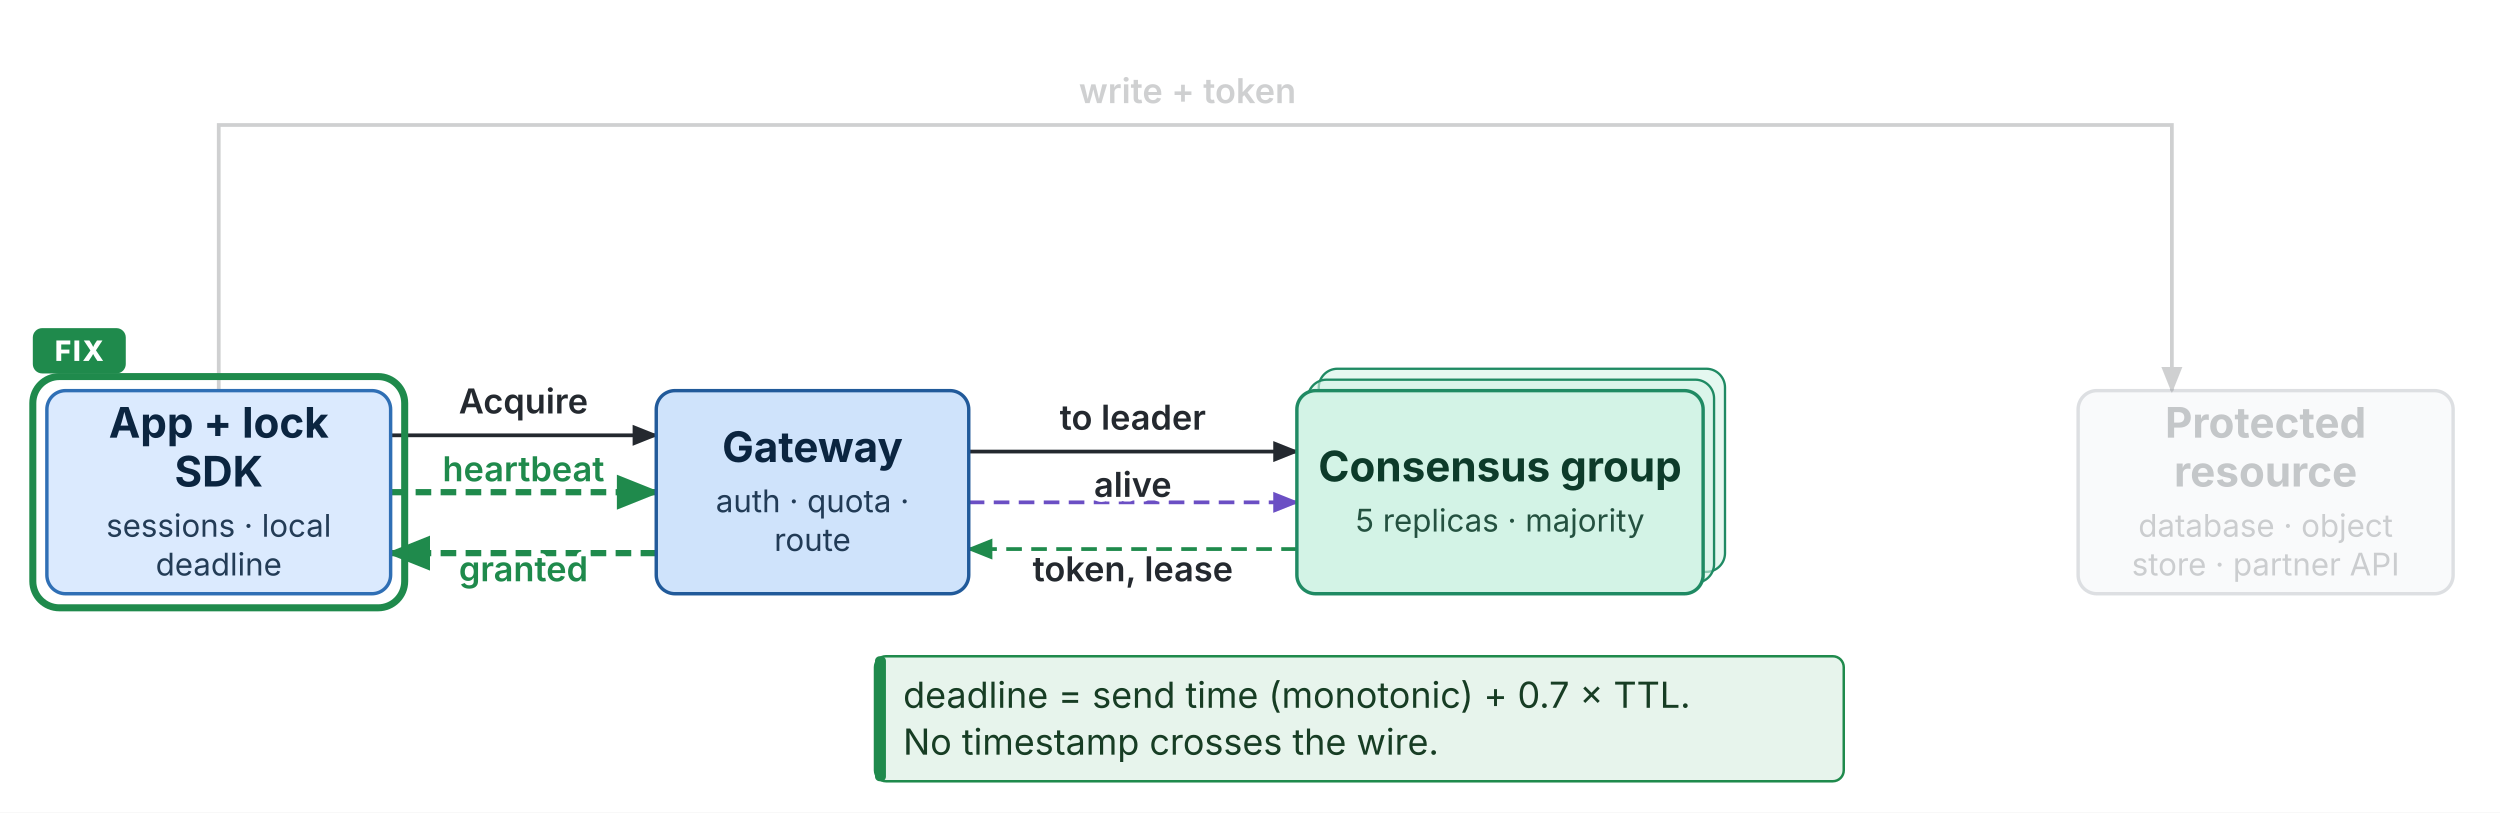
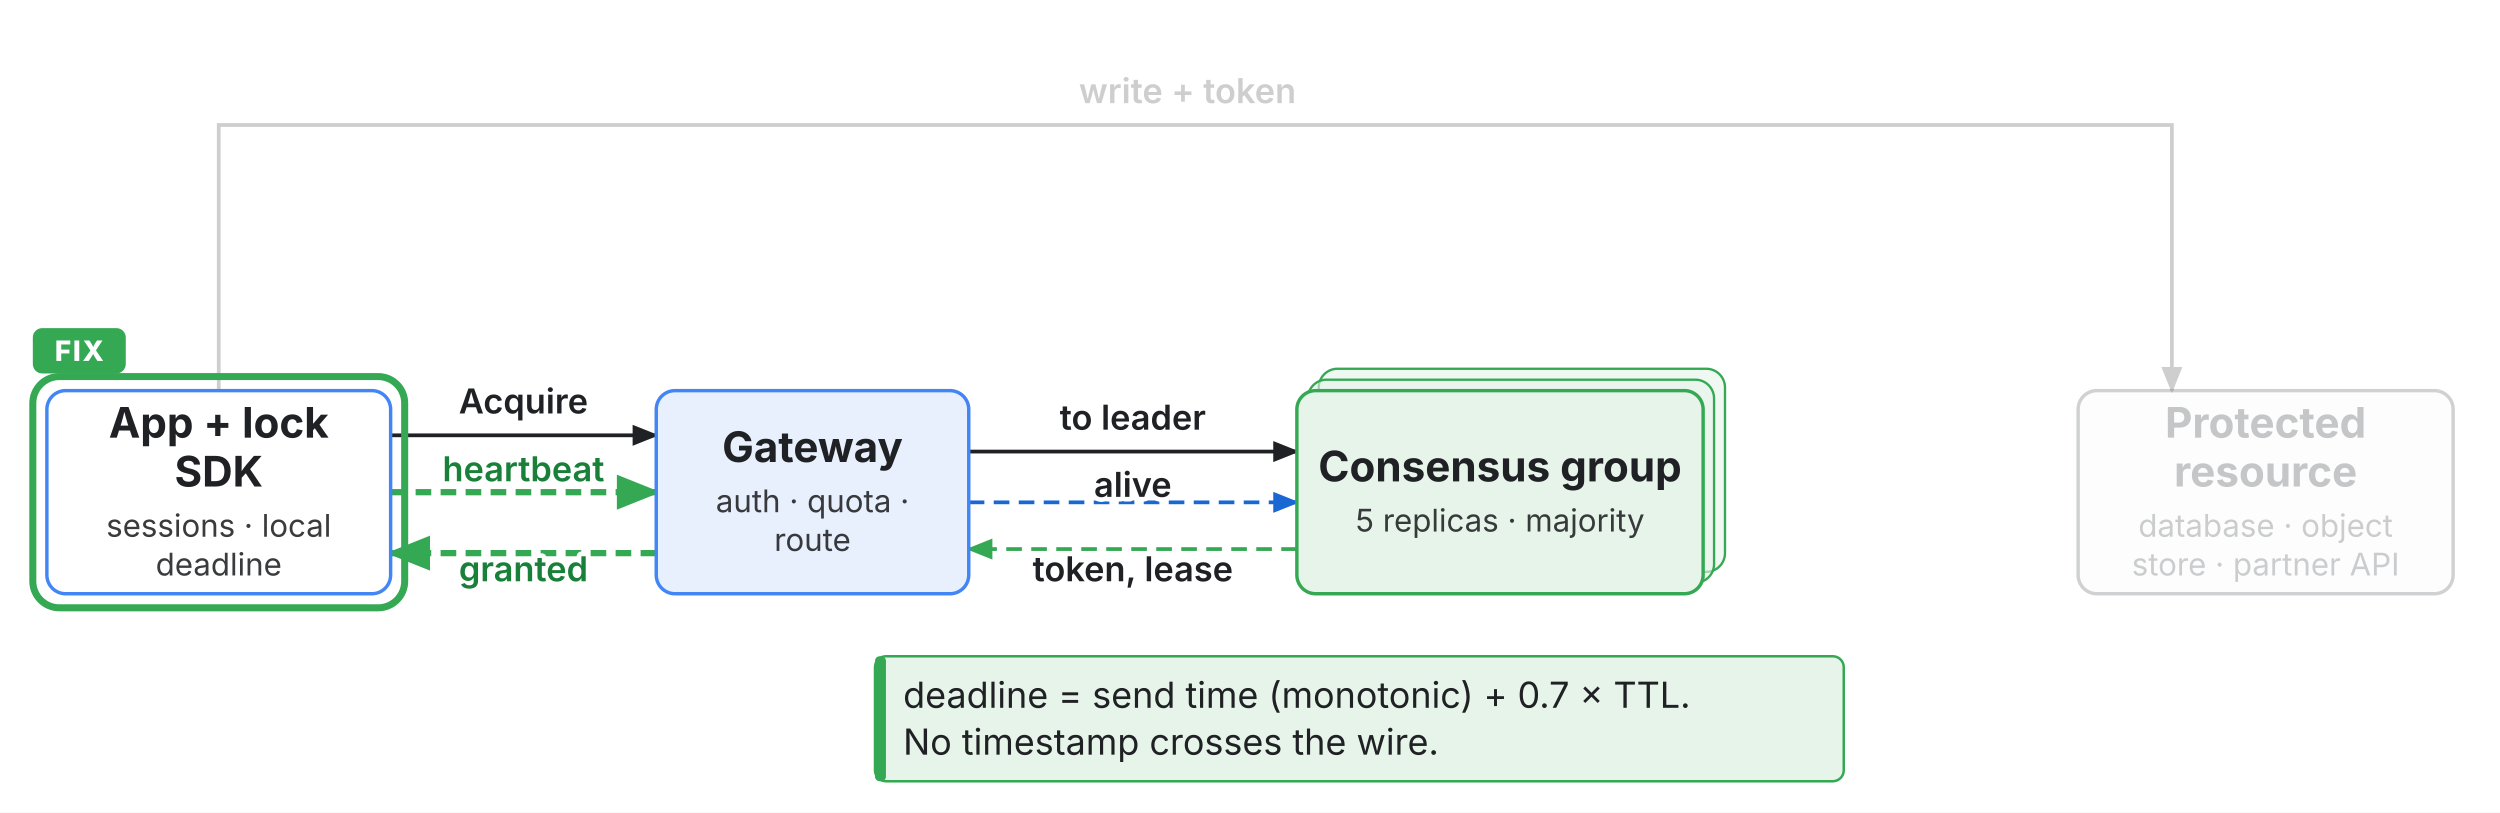
<svg xmlns="http://www.w3.org/2000/svg" class="base" viewBox="0 0 1600 520" width="1600" height="520">
  <defs>
-     <marker id="bs-1f8a4c" viewBox="0 0 10 10" refX="9" refY="5" markerWidth="7" markerHeight="7" orient="auto">
-       <path d="M0,1 L10,5 L0,9 z" fill="#1f8a4c" />
+     <marker id="bs-1967d2" viewBox="0 0 10 10" refX="9" refY="5" markerWidth="7" markerHeight="7" orient="auto">
+       <path d="M0,1 L10,5 L0,9 z" fill="#1967d2" />
    </marker>
-     <marker id="bs-s-1f8a4c" viewBox="0 0 10 10" refX="1" refY="5" markerWidth="7" markerHeight="7" orient="auto">
-       <path d="M10,1 L0,5 L10,9 z" fill="#1f8a4c" />
+     <marker id="bs-s-1967d2" viewBox="0 0 10 10" refX="1" refY="5" markerWidth="7" markerHeight="7" orient="auto">
+       <path d="M10,1 L0,5 L10,9 z" fill="#1967d2" />
    </marker>
-     <marker id="bs-24292f" viewBox="0 0 10 10" refX="9" refY="5" markerWidth="7" markerHeight="7" orient="auto">
-       <path d="M0,1 L10,5 L0,9 z" fill="#24292f" />
+     <marker id="bs-202124" viewBox="0 0 10 10" refX="9" refY="5" markerWidth="7" markerHeight="7" orient="auto">
+       <path d="M0,1 L10,5 L0,9 z" fill="#202124" />
    </marker>
-     <marker id="bs-s-24292f" viewBox="0 0 10 10" refX="1" refY="5" markerWidth="7" markerHeight="7" orient="auto">
-       <path d="M10,1 L0,5 L10,9 z" fill="#24292f" />
+     <marker id="bs-s-202124" viewBox="0 0 10 10" refX="1" refY="5" markerWidth="7" markerHeight="7" orient="auto">
+       <path d="M10,1 L0,5 L10,9 z" fill="#202124" />
    </marker>
-     <marker id="bs-6b4fc4" viewBox="0 0 10 10" refX="9" refY="5" markerWidth="7" markerHeight="7" orient="auto">
-       <path d="M0,1 L10,5 L0,9 z" fill="#6b4fc4" />
+     <marker id="bs-34a853" viewBox="0 0 10 10" refX="9" refY="5" markerWidth="7" markerHeight="7" orient="auto">
+       <path d="M0,1 L10,5 L0,9 z" fill="#34a853" />
    </marker>
-     <marker id="bs-s-6b4fc4" viewBox="0 0 10 10" refX="1" refY="5" markerWidth="7" markerHeight="7" orient="auto">
-       <path d="M10,1 L0,5 L10,9 z" fill="#6b4fc4" />
+     <marker id="bs-s-34a853" viewBox="0 0 10 10" refX="1" refY="5" markerWidth="7" markerHeight="7" orient="auto">
+       <path d="M10,1 L0,5 L10,9 z" fill="#34a853" />
    </marker>
  </defs>
  <rect width="1600" height="520" fill="#ffffff" />
-   <path d="M250.0,278.6 L420.0,278.6" fill="none" stroke="#24292f" stroke-width="2.4" marker-end="url(#bs-24292f)" />
-   <path d="M250.0,315.0 L420.0,315.0" fill="none" stroke="#1f8a4c" stroke-width="4" stroke-dasharray="10 6" marker-end="url(#bs-1f8a4c)" />
-   <path d="M420.0,354.0 L250.0,354.0" fill="none" stroke="#1f8a4c" stroke-width="4" stroke-dasharray="10 6" marker-end="url(#bs-1f8a4c)" />
-   <path d="M620.0,289.0 L830.0,289.0" fill="none" stroke="#24292f" stroke-width="2.4" marker-end="url(#bs-24292f)" />
-   <path d="M830.0,351.4 L620.0,351.4" fill="none" stroke="#1f8a4c" stroke-width="2.4" stroke-dasharray="10 6" marker-end="url(#bs-1f8a4c)" />
-   <path d="M620.0,321.5 L830.0,321.5" fill="none" stroke="#6b4fc4" stroke-width="2.4" stroke-dasharray="10 6" marker-end="url(#bs-6b4fc4)" />
-   <path d="M140.0,250.0 L140.0,80.0 L1390.0,80.0 L1390.0,250.0" fill="none" stroke="#24292f" stroke-width="2.4" marker-end="url(#bs-24292f)" opacity="0.22" />
-   <rect x="30" y="250" width="220" height="130" rx="12" fill="#dbeafe" stroke="#2f6fb5" stroke-width="2.2" />
-   <text x="140.0" y="280.1" text-anchor="middle" font-family="Inter, Helvetica, Arial, sans-serif" font-size="27" font-weight="700" fill="#0b2540">App + lock</text>
-   <text x="140.0" y="311.4" text-anchor="middle" font-family="Inter, Helvetica, Arial, sans-serif" font-size="27" font-weight="700" fill="#0b2540">SDK</text>
-   <text x="140.0" y="343.5" text-anchor="middle" font-family="Inter, Helvetica, Arial, sans-serif" font-size="20.0" fill="#0b2540" fill-opacity="0.88">sessions · local</text>
-   <text x="140.0" y="368.3" text-anchor="middle" font-family="Inter, Helvetica, Arial, sans-serif" font-size="20.0" fill="#0b2540" fill-opacity="0.88">deadline</text>
-   <rect x="420" y="250" width="200" height="130" rx="12" fill="#cfe3fb" stroke="#215a9a" stroke-width="2.2" />
-   <text x="520.0" y="295.7" text-anchor="middle" font-family="Inter, Helvetica, Arial, sans-serif" font-size="27" font-weight="700" fill="#0b2540">Gateway</text>
-   <text x="520.0" y="327.8" text-anchor="middle" font-family="Inter, Helvetica, Arial, sans-serif" font-size="20.0" fill="#0b2540" fill-opacity="0.88">auth · quota ·</text>
-   <text x="520.0" y="352.6" text-anchor="middle" font-family="Inter, Helvetica, Arial, sans-serif" font-size="20.0" fill="#0b2540" fill-opacity="0.88">route</text>
-   <rect x="844" y="236" width="260" height="130" rx="12" fill="#d3f3e6" fill-opacity="0.6" stroke="#1f8a63" stroke-width="1.5" />
-   <rect x="837" y="243" width="260" height="130" rx="12" fill="#d3f3e6" fill-opacity="0.6" stroke="#1f8a63" stroke-width="1.5" />
-   <rect x="830" y="250" width="260" height="130" rx="12" fill="#d3f3e6" stroke="#1f8a63" stroke-width="2.2" />
-   <text x="960.0" y="308.1" text-anchor="middle" font-family="Inter, Helvetica, Arial, sans-serif" font-size="27" font-weight="700" fill="#0d3b2a">Consensus group</text>
-   <text x="960.0" y="340.2" text-anchor="middle" font-family="Inter, Helvetica, Arial, sans-serif" font-size="20.0" fill="#0d3b2a" fill-opacity="0.88">5 replicas · majority</text>
-   <g opacity="0.3">
-     <rect x="1330" y="250" width="240" height="130" rx="12" fill="#eceff2" stroke="#8c959f" stroke-width="2.2" />
-     <text x="1450.0" y="280.1" text-anchor="middle" font-family="Inter, Helvetica, Arial, sans-serif" font-size="27" font-weight="700" fill="#3a424a">Protected</text>
-     <text x="1450.0" y="311.4" text-anchor="middle" font-family="Inter, Helvetica, Arial, sans-serif" font-size="27" font-weight="700" fill="#3a424a">resource</text>
-     <text x="1450.0" y="343.5" text-anchor="middle" font-family="Inter, Helvetica, Arial, sans-serif" font-size="20.0" fill="#3a424a" fill-opacity="0.88">database · object</text>
-     <text x="1450.0" y="368.3" text-anchor="middle" font-family="Inter, Helvetica, Arial, sans-serif" font-size="20.0" fill="#3a424a" fill-opacity="0.88">store · partner API</text>
+   <path data-k="e:c-gw" d="M250.0,278.6 L420.0,278.6" fill="none" stroke="#202124" stroke-width="2.4" marker-end="url(#bs-202124)" />
+   <path data-k="e:hb" d="M250.0,315.0 L420.0,315.0" fill="none" stroke="#34a853" stroke-width="4" stroke-dasharray="10 6" marker-end="url(#bs-34a853)" />
+   <path data-k="e:gw-c" d="M420.0,354.0 L250.0,354.0" fill="none" stroke="#34a853" stroke-width="4" stroke-dasharray="10 6" marker-end="url(#bs-34a853)" />
+   <path data-k="e:gw-g" d="M620.0,289.0 L830.0,289.0" fill="none" stroke="#202124" stroke-width="2.4" marker-end="url(#bs-202124)" />
+   <path data-k="e:g-gw" d="M830.0,351.4 L620.0,351.4" fill="none" stroke="#34a853" stroke-width="2.4" stroke-dasharray="10 6" marker-end="url(#bs-34a853)" />
+   <path data-k="e:hb2" d="M620.0,321.5 L830.0,321.5" fill="none" stroke="#1967d2" stroke-width="2.4" stroke-dasharray="10 6" marker-end="url(#bs-1967d2)" />
+   <path data-k="e:w" d="M140.0,250.0 L140.0,80.0 L1390.0,80.0 L1390.0,250.0" fill="none" stroke="#202124" stroke-width="2.4" marker-end="url(#bs-202124)" opacity="0.22" />
+   <g data-k="n:client">
+     <rect x="30" y="250" width="220" height="130" rx="12" fill="#ffffff" stroke="#4285f4" stroke-width="2.2" />
+     <text x="140.0" y="280.1" text-anchor="middle" font-family="Inter, Roboto, sans-serif" font-size="27" font-weight="700" fill="#202124">App + lock</text>
+     <text x="140.0" y="311.4" text-anchor="middle" font-family="Inter, Roboto, sans-serif" font-size="27" font-weight="700" fill="#202124">SDK</text>
+     <text x="140.0" y="343.5" text-anchor="middle" font-family="Inter, Roboto, sans-serif" font-size="20.0" fill="#202124" fill-opacity="0.88">sessions · local</text>
+     <text x="140.0" y="368.3" text-anchor="middle" font-family="Inter, Roboto, sans-serif" font-size="20.0" fill="#202124" fill-opacity="0.88">deadline</text>
  </g>
-   <text x="335.0" y="264.6" text-anchor="middle" font-family="Inter, Helvetica, Arial, sans-serif" font-size="22" font-weight="600" fill="#24292f" paint-order="stroke" stroke="#ffffff" stroke-width="6" stroke-linejoin="round">Acquire</text>
-   <text x="335.0" y="308.0" text-anchor="middle" font-family="Inter, Helvetica, Arial, sans-serif" font-size="22" font-weight="600" fill="#1f8a4c" paint-order="stroke" stroke="#ffffff" stroke-width="6" stroke-linejoin="round">heartbeat</text>
-   <text x="335.0" y="372.0" text-anchor="middle" font-family="Inter, Helvetica, Arial, sans-serif" font-size="22" font-weight="600" fill="#1f8a4c" paint-order="stroke" stroke="#ffffff" stroke-width="6" stroke-linejoin="round">granted</text>
-   <text x="725.0" y="275.0" text-anchor="middle" font-family="Inter, Helvetica, Arial, sans-serif" font-size="22" font-weight="600" fill="#24292f" paint-order="stroke" stroke="#ffffff" stroke-width="6" stroke-linejoin="round">to leader</text>
-   <text x="725.0" y="372.0" text-anchor="middle" font-family="Inter, Helvetica, Arial, sans-serif" font-size="22" font-weight="600" fill="#24292f" paint-order="stroke" stroke="#ffffff" stroke-width="6" stroke-linejoin="round">token, lease</text>
-   <text x="725.0" y="318.0" text-anchor="middle" font-family="Inter, Helvetica, Arial, sans-serif" font-size="22" font-weight="600" fill="#24292f" paint-order="stroke" stroke="#ffffff" stroke-width="6" stroke-linejoin="round">alive</text>
-   <text x="760.0" y="66.0" text-anchor="middle" font-family="Inter, Helvetica, Arial, sans-serif" font-size="22" font-weight="600" fill="#24292f" paint-order="stroke" stroke="#ffffff" stroke-width="6" stroke-linejoin="round" opacity="0.22">write + token</text>
-   <rect x="21" y="241" width="238" height="148" rx="17" fill="none" stroke="#1f8a4c" stroke-width="4.5" />
-   <rect x="21" y="210" width="59.5" height="29" rx="6" fill="#1f8a4c" />
-   <text x="50.75" y="231" text-anchor="middle" font-family="Inter, Helvetica, Arial, sans-serif" font-size="18" font-weight="800" letter-spacing="1" fill="#ffffff">FIX</text>
-   <rect x="560" y="420" width="620" height="80" rx="7" fill="#e7f4ec" stroke="#1f8a4c" stroke-width="1.6" />
-   <rect x="560" y="420" width="7" height="80" rx="3" fill="#1f8a4c" />
-   <text x="578" y="453" font-family="Inter, Helvetica, Arial, sans-serif" font-size="23" fill="#173d24">deadline = send time (monotonic) + 0.7 × TTL.</text>
-   <text x="578" y="483" font-family="Inter, Helvetica, Arial, sans-serif" font-size="23" fill="#173d24">No timestamp crosses the wire.</text>
+   <g data-k="n:gw">
+     <rect x="420" y="250" width="200" height="130" rx="12" fill="#e8f0fe" stroke="#4285f4" stroke-width="2.2" />
+     <text x="520.0" y="295.7" text-anchor="middle" font-family="Inter, Roboto, sans-serif" font-size="27" font-weight="700" fill="#202124">Gateway</text>
+     <text x="520.0" y="327.8" text-anchor="middle" font-family="Inter, Roboto, sans-serif" font-size="20.0" fill="#202124" fill-opacity="0.88">auth · quota ·</text>
+     <text x="520.0" y="352.6" text-anchor="middle" font-family="Inter, Roboto, sans-serif" font-size="20.0" fill="#202124" fill-opacity="0.88">route</text>
+   </g>
+   <g data-k="n:grp">
+     <rect x="844" y="236" width="260" height="130" rx="12" fill="#e6f4ea" fill-opacity="0.6" stroke="#34a853" stroke-width="1.5" />
+     <rect x="837" y="243" width="260" height="130" rx="12" fill="#e6f4ea" fill-opacity="0.6" stroke="#34a853" stroke-width="1.5" />
+     <rect x="830" y="250" width="260" height="130" rx="12" fill="#e6f4ea" stroke="#34a853" stroke-width="2.2" />
+     <text x="960.0" y="308.1" text-anchor="middle" font-family="Inter, Roboto, sans-serif" font-size="27" font-weight="700" fill="#202124">Consensus group</text>
+     <text x="960.0" y="340.2" text-anchor="middle" font-family="Inter, Roboto, sans-serif" font-size="20.0" fill="#202124" fill-opacity="0.88">5 replicas · majority</text>
+   </g>
+   <g data-k="n:res">
+     <g opacity="0.3">
+       <rect x="1330" y="250" width="240" height="130" rx="12" fill="#f8f9fa" stroke="#5f6368" stroke-width="2.2" />
+       <text x="1450.0" y="280.1" text-anchor="middle" font-family="Inter, Roboto, sans-serif" font-size="27" font-weight="700" fill="#3c4043">Protected</text>
+       <text x="1450.0" y="311.4" text-anchor="middle" font-family="Inter, Roboto, sans-serif" font-size="27" font-weight="700" fill="#3c4043">resource</text>
+       <text x="1450.0" y="343.5" text-anchor="middle" font-family="Inter, Roboto, sans-serif" font-size="20.0" fill="#3c4043" fill-opacity="0.88">database · object</text>
+       <text x="1450.0" y="368.3" text-anchor="middle" font-family="Inter, Roboto, sans-serif" font-size="20.0" fill="#3c4043" fill-opacity="0.88">store · partner API</text>
+     </g>
+   </g>
+   <text data-k="e:c-gw" x="335.0" y="264.6" text-anchor="middle" font-family="Inter, Roboto, sans-serif" font-size="22" font-weight="600" fill="#202124" paint-order="stroke" stroke="#ffffff" stroke-width="6" stroke-linejoin="round">Acquire</text>
+   <text data-k="e:hb" x="335.0" y="308.0" text-anchor="middle" font-family="Inter, Roboto, sans-serif" font-size="22" font-weight="600" fill="#188038" paint-order="stroke" stroke="#ffffff" stroke-width="6" stroke-linejoin="round">heartbeat</text>
+   <text data-k="e:gw-c" x="335.0" y="372.0" text-anchor="middle" font-family="Inter, Roboto, sans-serif" font-size="22" font-weight="600" fill="#188038" paint-order="stroke" stroke="#ffffff" stroke-width="6" stroke-linejoin="round">granted</text>
+   <text data-k="e:gw-g" x="725.0" y="275.0" text-anchor="middle" font-family="Inter, Roboto, sans-serif" font-size="22" font-weight="600" fill="#202124" paint-order="stroke" stroke="#ffffff" stroke-width="6" stroke-linejoin="round">to leader</text>
+   <text data-k="e:g-gw" x="725.0" y="372.0" text-anchor="middle" font-family="Inter, Roboto, sans-serif" font-size="22" font-weight="600" fill="#202124" paint-order="stroke" stroke="#ffffff" stroke-width="6" stroke-linejoin="round">token, lease</text>
+   <text data-k="e:hb2" x="725.0" y="318.0" text-anchor="middle" font-family="Inter, Roboto, sans-serif" font-size="22" font-weight="600" fill="#202124" paint-order="stroke" stroke="#ffffff" stroke-width="6" stroke-linejoin="round">alive</text>
+   <text data-k="e:w" x="760.0" y="66.0" text-anchor="middle" font-family="Inter, Roboto, sans-serif" font-size="22" font-weight="600" fill="#202124" paint-order="stroke" stroke="#ffffff" stroke-width="6" stroke-linejoin="round" opacity="0.22">write + token</text>
+   <g data-k="m:client">
+     <rect x="21" y="241" width="238" height="148" rx="17" fill="none" stroke="#34a853" stroke-width="4.5" />
+     <rect x="21" y="210" width="59.5" height="29" rx="6" fill="#34a853" />
+     <text x="50.75" y="231" text-anchor="middle" font-family="Inter, Roboto, sans-serif" font-size="18" font-weight="800" letter-spacing="1" fill="#ffffff">FIX</text>
+   </g>
+   <g data-k="note:0">
+     <rect x="560" y="420" width="620" height="80" rx="7" fill="#e6f4ea" stroke="#34a853" stroke-width="1.6" />
+     <rect x="560" y="420" width="7" height="80" rx="3" fill="#34a853" />
+     <text x="578" y="453" font-family="Inter, Roboto, sans-serif" font-size="23" fill="#202124">deadline = send time (monotonic) + 0.7 × TTL.</text>
+     <text x="578" y="483" font-family="Inter, Roboto, sans-serif" font-size="23" fill="#202124">No timestamp crosses the wire.</text>
+   </g>
</svg>
